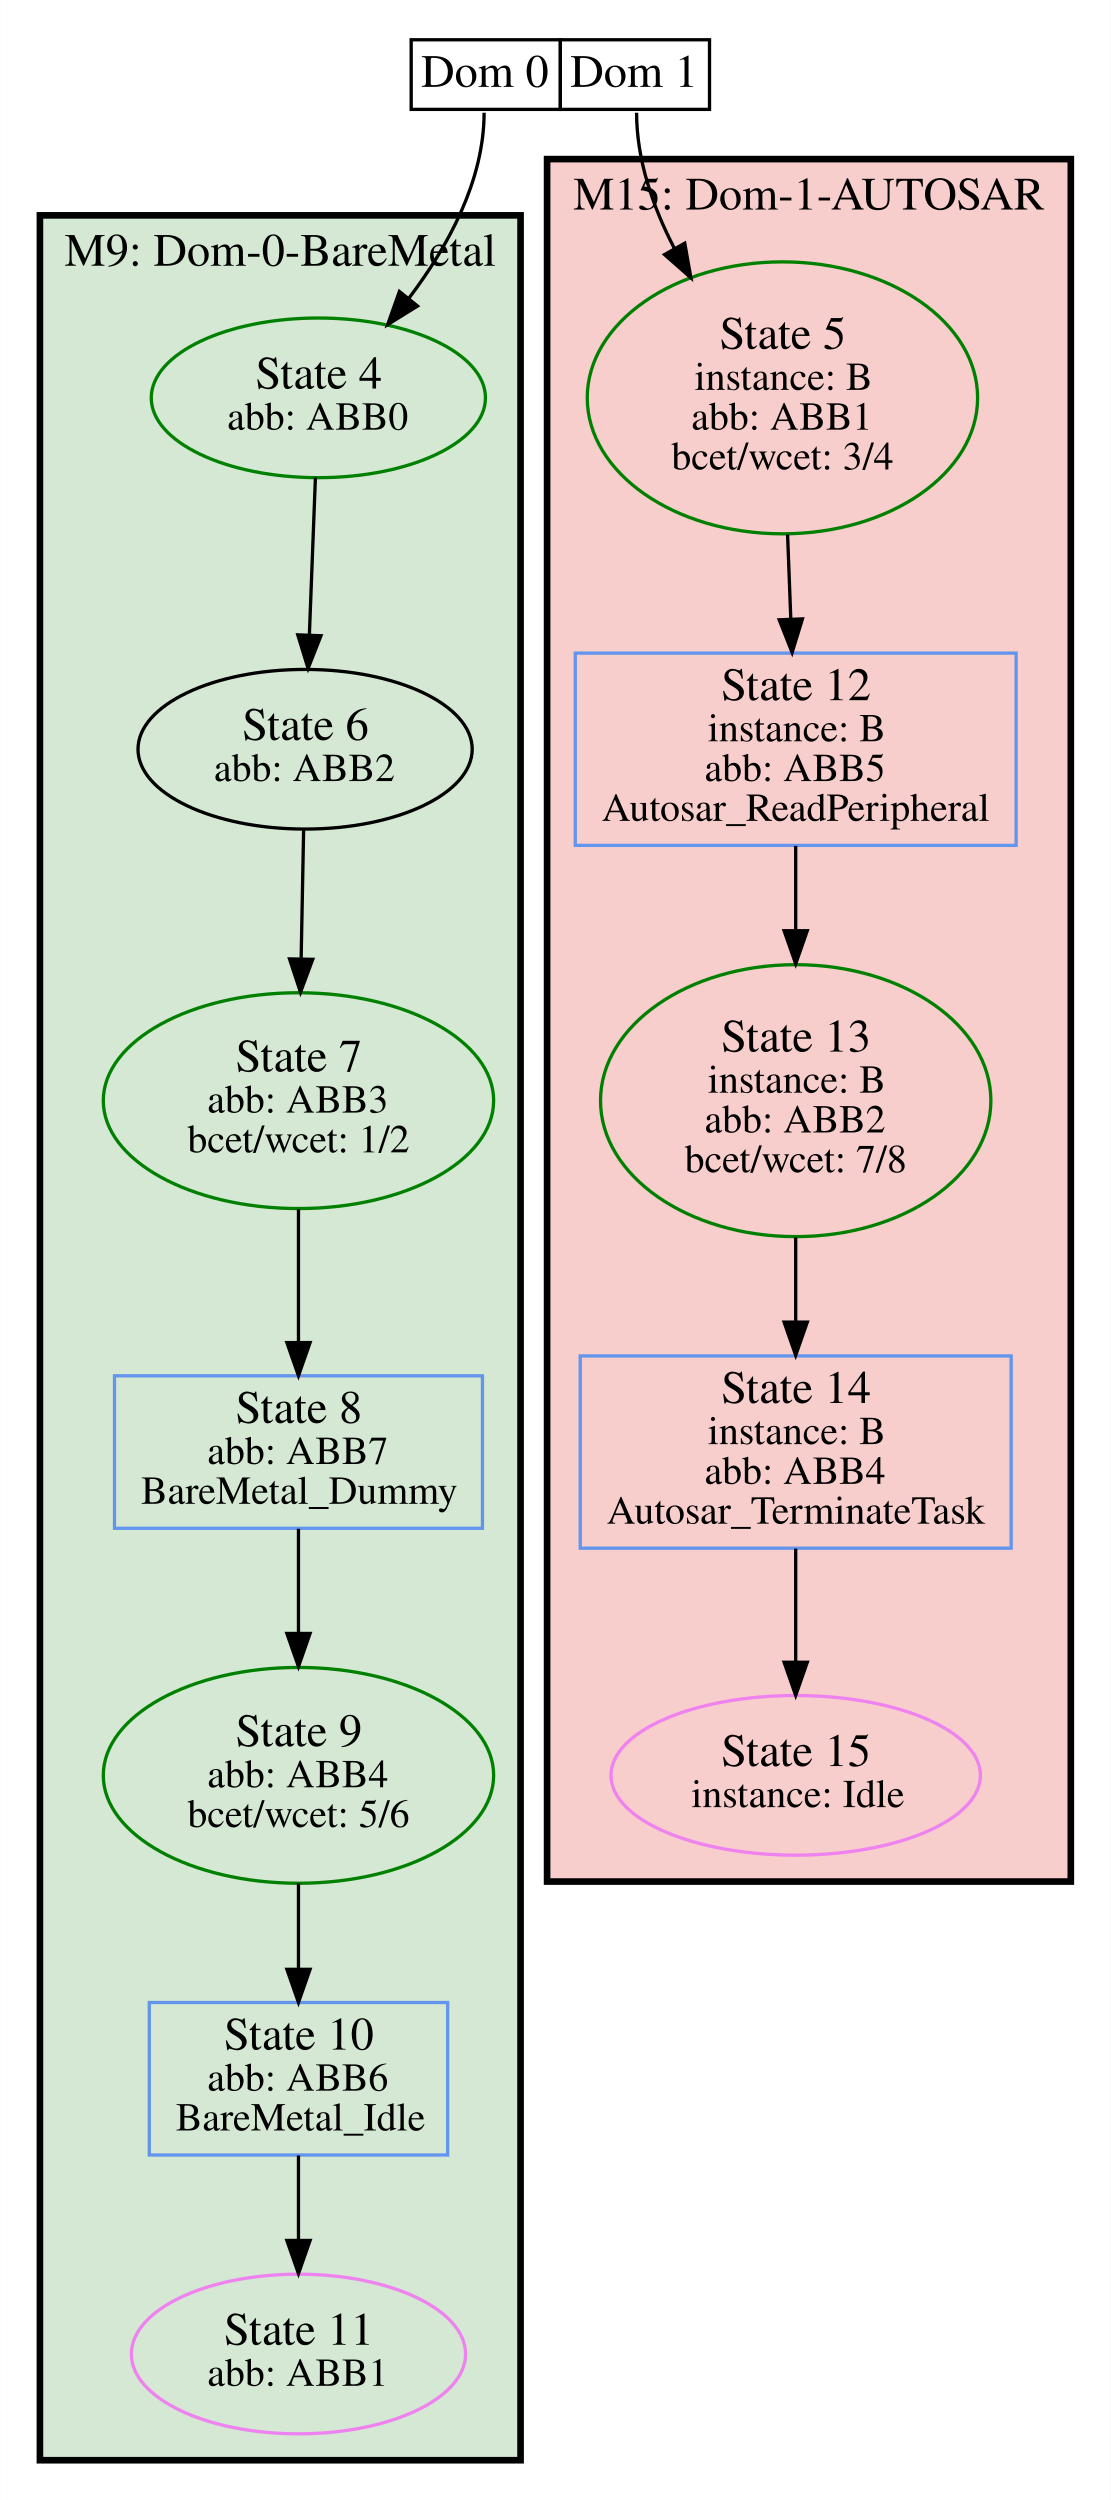
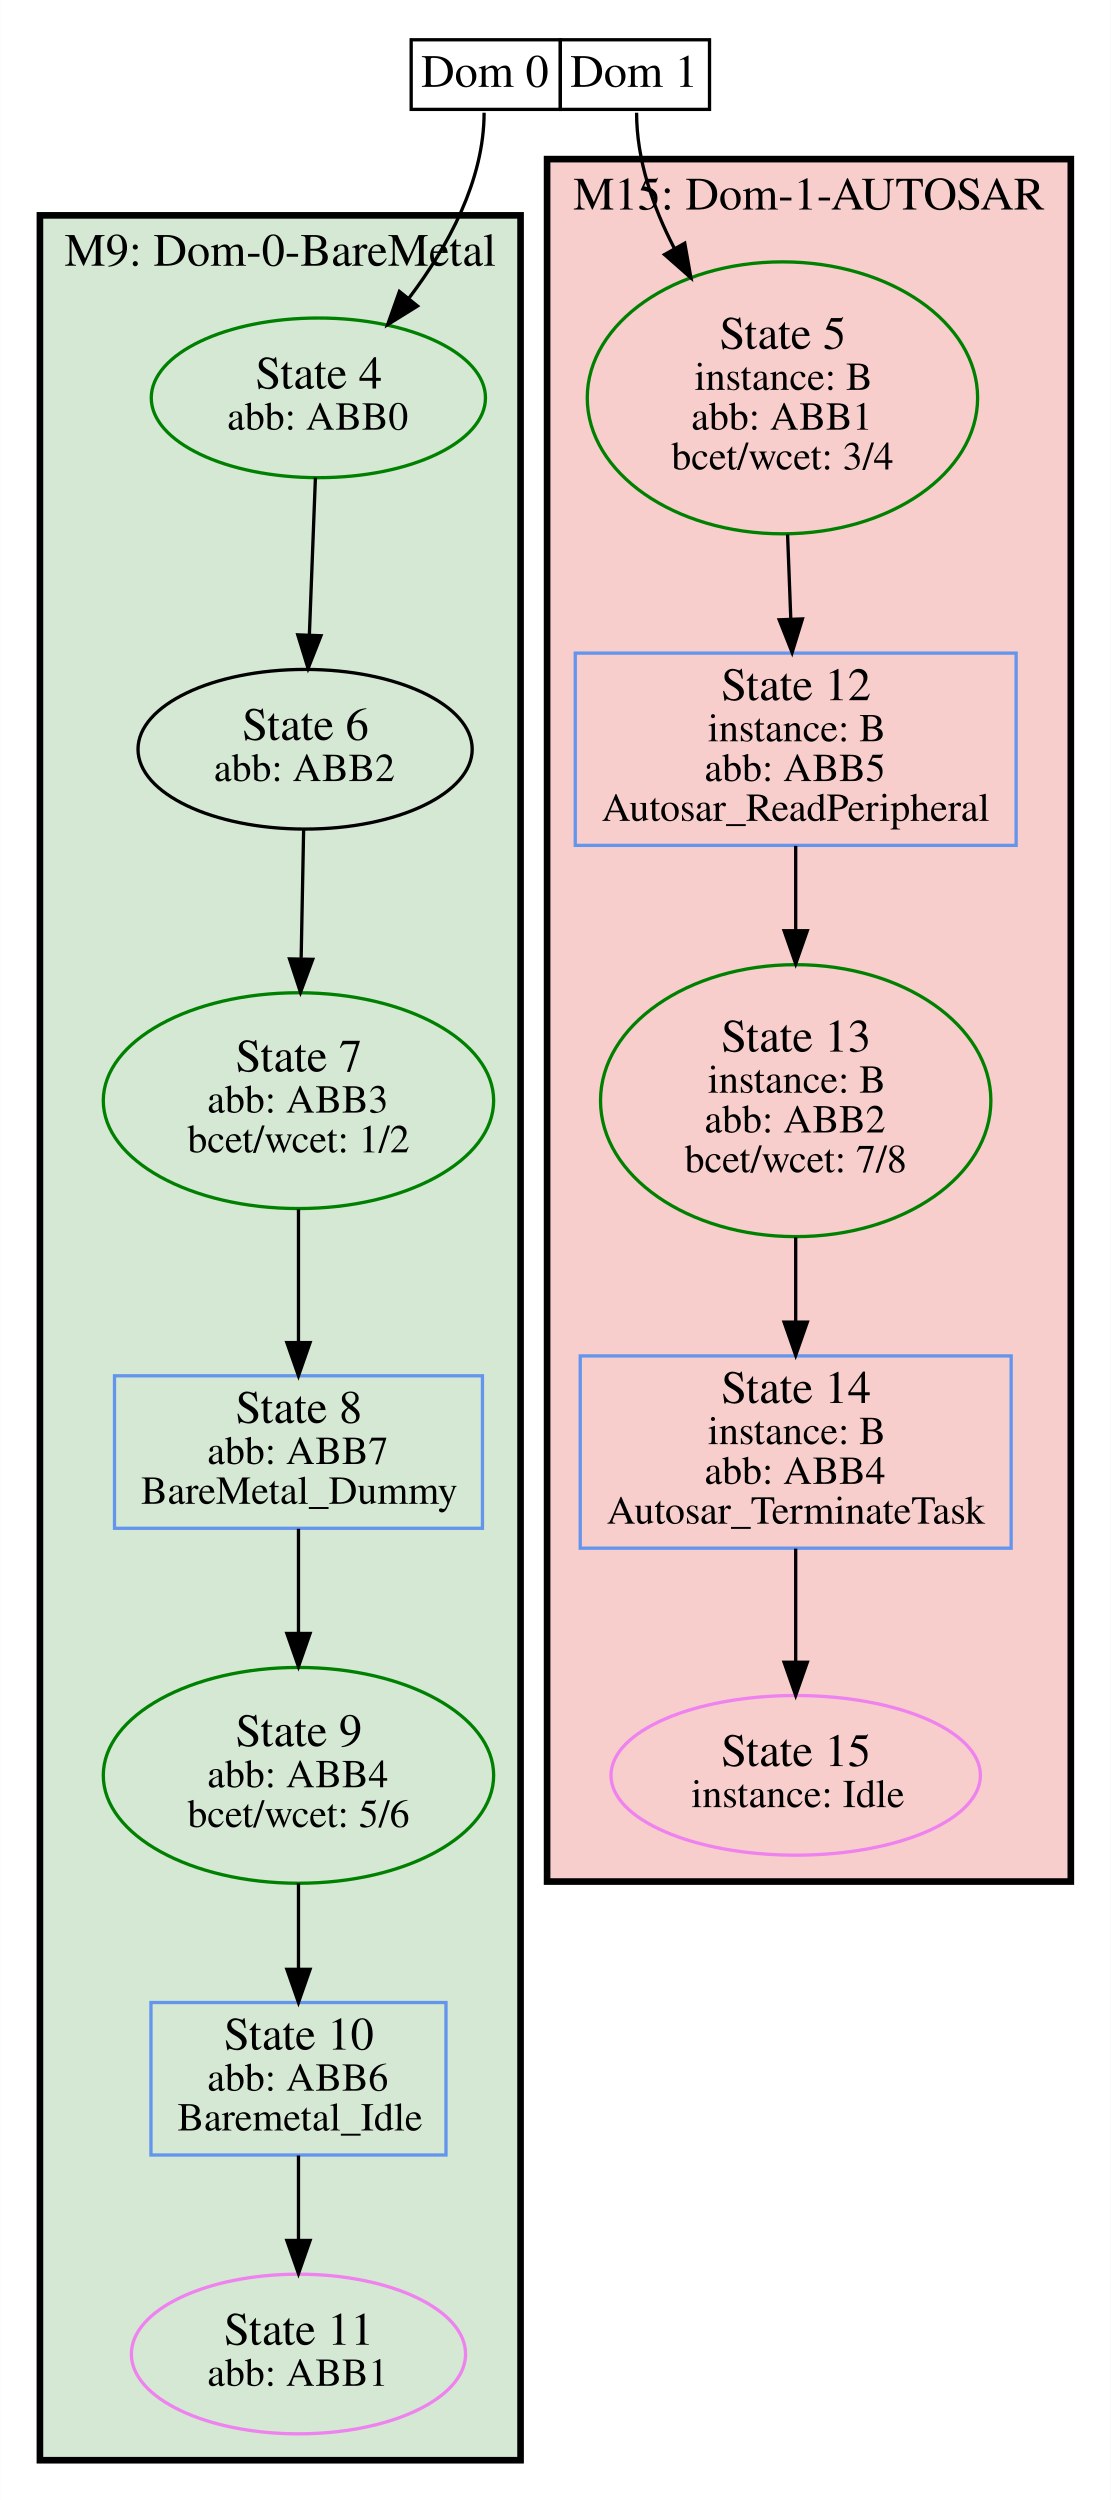
<svg xmlns="http://www.w3.org/2000/svg" xmlns:xlink="http://www.w3.org/1999/xlink" width="335pt" height="754pt" viewBox="0.00 0.00 335.00 754.19">
  <g id="graph0" class="graph" transform="scale(1 1) rotate(0) translate(4 750.19)">
    <polygon fill="white" stroke="transparent" points="-4,4 -4,-750.19 331,-750.19 331,4 -4,4" />
    <g id="clust1" class="cluster">
      <polygon fill="#d5e8d4" stroke="black" stroke-width="2" points="8,-8 8,-685.22 153,-685.22 153,-8 8,-8" />
      <text text-anchor="middle" x="80.5" y="-670.02" font-family="Times,serif" font-size="14.00">M9: Dom-0-BareMetal</text>
    </g>
    <g id="clust2" class="cluster">
      <polygon fill="#f8cecc" stroke="black" stroke-width="2" points="161,-182.57 161,-702.19 319,-702.19 319,-182.57 161,-182.57" />
      <text text-anchor="middle" x="240" y="-686.99" font-family="Times,serif" font-size="14.00">M15: Dom-1-AUTOSAR</text>
    </g>
    <g id="node1" class="node">
      <g id="a_node1">
        <a xlink:title="1">
          <polygon fill="none" stroke="black" points="120,-717.19 120,-738.19 165,-738.19 165,-717.19 120,-717.19" />
          <text text-anchor="start" x="123" y="-723.99" font-family="Times,serif" font-size="14.00">Dom 0</text>
          <polygon fill="none" stroke="black" points="165,-717.19 165,-738.19 210,-738.19 210,-717.19 165,-717.19" />
          <text text-anchor="start" x="168" y="-723.99" font-family="Times,serif" font-size="14.00">Dom 1</text>
        </a>
      </g>
    </g>
    <g id="node2" class="node">
      <g id="a_node2">
        <a xlink:title="2">
          <ellipse fill="none" stroke="green" cx="92" cy="-630.17" rx="50.41" ry="24.08" />
          <text text-anchor="start" x="73" y="-632.97" font-family="Times,serif" font-size="14.00">State 4</text>
          <text text-anchor="start" x="64.5" y="-620.57" font-family="Times,serif" font-size="12.00">abb: ABB0</text>
        </a>
      </g>
    </g>
    <g id="edge1" class="edge">
      <path fill="none" stroke="black" d="M142,-716.19C142,-695.67 131.05,-675.74 119.4,-660.34" />
      <polygon fill="black" stroke="black" points="121.91,-657.87 112.91,-652.27 116.45,-662.26 121.91,-657.87" />
    </g>
    <g id="node9" class="node">
      <g id="a_node9">
        <a xlink:title="10">
          <ellipse fill="none" stroke="green" cx="232" cy="-630.17" rx="58.88" ry="41.02" />
          <text text-anchor="start" x="213" y="-644.97" font-family="Times,serif" font-size="14.00">State 5</text>
          <text text-anchor="start" x="205.5" y="-632.57" font-family="Times,serif" font-size="12.00">instance: B</text>
          <text text-anchor="start" x="204.5" y="-620.57" font-family="Times,serif" font-size="12.00">abb: ABB1</text>
          <text text-anchor="start" x="198.5" y="-608.57" font-family="Times,serif" font-size="12.00">bcet/wcet: 3/4</text>
        </a>
      </g>
    </g>
    <g id="edge2" class="edge">
      <path fill="none" stroke="black" d="M188,-716.19C188,-702.01 192.88,-687.84 199.4,-675.25" />
      <polygon fill="black" stroke="black" points="202.53,-676.82 204.38,-666.39 196.43,-673.39 202.53,-676.82" />
    </g>
    <g id="node3" class="node">
      <g id="a_node3">
        <a xlink:title="3">
          <ellipse fill="none" stroke="black" cx="88" cy="-524.16" rx="50.41" ry="24.08" />
          <text text-anchor="start" x="69" y="-526.96" font-family="Times,serif" font-size="14.00">State 6</text>
          <text text-anchor="start" x="60.5" y="-514.56" font-family="Times,serif" font-size="12.00">abb: ABB2</text>
        </a>
      </g>
    </g>
    <g id="edge3" class="edge">
      <path fill="none" stroke="black" d="M91.11,-606.09C90.58,-592.18 89.89,-574.23 89.29,-558.77" />
      <polygon fill="black" stroke="black" points="92.78,-558.4 88.9,-548.54 85.79,-558.67 92.78,-558.4" />
    </g>
    <g id="node4" class="node">
      <g id="a_node4">
        <a xlink:title="4">
          <ellipse fill="none" stroke="green" cx="86" cy="-418.15" rx="58.88" ry="32.55" />
          <text text-anchor="start" x="67" y="-426.95" font-family="Times,serif" font-size="14.00">State 7</text>
          <text text-anchor="start" x="58.5" y="-414.55" font-family="Times,serif" font-size="12.00">abb: ABB3</text>
          <text text-anchor="start" x="52.5" y="-402.55" font-family="Times,serif" font-size="12.00">bcet/wcet: 1/2</text>
        </a>
      </g>
    </g>
    <g id="edge4" class="edge">
      <path fill="none" stroke="black" d="M87.56,-500.08C87.34,-488.65 87.06,-474.49 86.81,-461.22" />
      <polygon fill="black" stroke="black" points="90.3,-460.78 86.61,-450.85 83.3,-460.91 90.3,-460.78" />
    </g>
    <g id="node5" class="node">
      <g id="a_node5">
        <a xlink:title="5">
          <polygon fill="none" stroke="cornflowerblue" points="141.5,-335.14 30.5,-335.14 30.5,-289.14 141.5,-289.14 141.5,-335.14" />
          <text text-anchor="start" x="67" y="-320.94" font-family="Times,serif" font-size="14.00">State 8</text>
          <text text-anchor="start" x="58.5" y="-308.54" font-family="Times,serif" font-size="12.00">abb: ABB7</text>
          <text text-anchor="start" x="38.5" y="-296.54" font-family="Times,serif" font-size="12.00">BareMetal_Dummy</text>
        </a>
      </g>
    </g>
    <g id="edge5" class="edge">
      <path fill="none" stroke="black" d="M86,-385.38C86,-372.68 86,-358.08 86,-345.34" />
      <polygon fill="black" stroke="black" points="89.5,-345.16 86,-335.16 82.5,-345.16 89.5,-345.16" />
    </g>
    <g id="node6" class="node">
      <g id="a_node6">
        <a xlink:title="6">
          <ellipse fill="none" stroke="green" cx="86" cy="-214.61" rx="58.88" ry="32.55" />
          <text text-anchor="start" x="67" y="-223.41" font-family="Times,serif" font-size="14.00">State 9</text>
          <text text-anchor="start" x="58.5" y="-211.01" font-family="Times,serif" font-size="12.00">abb: ABB4</text>
          <text text-anchor="start" x="52.5" y="-199.01" font-family="Times,serif" font-size="12.00">bcet/wcet: 5/6</text>
        </a>
      </g>
    </g>
    <g id="edge6" class="edge">
      <path fill="none" stroke="black" d="M86,-288.98C86,-279.63 86,-268.41 86,-257.59" />
      <polygon fill="black" stroke="black" points="89.5,-257.42 86,-247.42 82.5,-257.42 89.5,-257.42" />
    </g>
    <g id="node7" class="node">
      <g id="a_node7">
        <a xlink:title="7">
-           <polygon fill="none" stroke="cornflowerblue" points="131,-146.08 41,-146.08 41,-100.08 131,-100.08 131,-146.08" />
+           <polygon fill="none" stroke="cornflowerblue" points="130.5,-146.08 41.5,-146.08 41.5,-100.08 130.5,-100.08 130.5,-146.08" />
          <text text-anchor="start" x="63.5" y="-131.88" font-family="Times,serif" font-size="14.00">State 10</text>
          <text text-anchor="start" x="58.5" y="-119.48" font-family="Times,serif" font-size="12.00">abb: ABB6</text>
-           <text text-anchor="start" x="49" y="-107.48" font-family="Times,serif" font-size="12.00">BareMetal_Idle</text>
+           <text text-anchor="start" x="49.5" y="-107.48" font-family="Times,serif" font-size="12.00">Baremetal_Idle</text>
        </a>
      </g>
    </g>
    <g id="edge7" class="edge">
      <path fill="none" stroke="black" d="M86,-182.05C86,-173.69 86,-164.67 86,-156.28" />
      <polygon fill="black" stroke="black" points="89.5,-156.1 86,-146.1 82.5,-156.1 89.5,-156.1" />
    </g>
    <g id="node8" class="node">
      <g id="a_node8">
        <a xlink:title="8">
          <ellipse fill="none" stroke="violet" cx="86" cy="-40.04" rx="50.41" ry="24.08" />
          <text text-anchor="start" x="63.5" y="-42.84" font-family="Times,serif" font-size="14.00">State 11</text>
          <text text-anchor="start" x="58.5" y="-30.44" font-family="Times,serif" font-size="12.00">abb: ABB1</text>
        </a>
      </g>
    </g>
    <g id="edge8" class="edge">
      <path fill="none" stroke="black" d="M86,-99.94C86,-92.08 86,-83.04 86,-74.45" />
      <polygon fill="black" stroke="black" points="89.5,-74.29 86,-64.29 82.5,-74.29 89.5,-74.29" />
    </g>
    <g id="node10" class="node">
      <g id="a_node10">
        <a xlink:title="11">
          <polygon fill="none" stroke="cornflowerblue" points="302.5,-553.16 169.5,-553.16 169.5,-495.16 302.5,-495.16 302.5,-553.16" />
          <text text-anchor="start" x="213.5" y="-538.96" font-family="Times,serif" font-size="14.00">State 12</text>
          <text text-anchor="start" x="209.5" y="-526.56" font-family="Times,serif" font-size="12.00">instance: B</text>
          <text text-anchor="start" x="208.5" y="-514.56" font-family="Times,serif" font-size="12.00">abb: ABB5</text>
          <text text-anchor="start" x="177.5" y="-502.56" font-family="Times,serif" font-size="12.00">Autosar_ReadPeripheral</text>
        </a>
      </g>
    </g>
    <g id="edge9" class="edge">
      <path fill="none" stroke="black" d="M233.55,-588.96C233.87,-580.6 234.21,-571.81 234.52,-563.52" />
      <polygon fill="black" stroke="black" points="238.03,-563.48 234.92,-553.35 231.03,-563.21 238.03,-563.48" />
    </g>
    <g id="node11" class="node">
      <g id="a_node11">
        <a xlink:title="12">
          <ellipse fill="none" stroke="green" cx="236" cy="-418.15" rx="58.88" ry="41.02" />
          <text text-anchor="start" x="213.5" y="-432.95" font-family="Times,serif" font-size="14.00">State 13</text>
          <text text-anchor="start" x="209.5" y="-420.55" font-family="Times,serif" font-size="12.00">instance: B</text>
          <text text-anchor="start" x="208.5" y="-408.55" font-family="Times,serif" font-size="12.00">abb: ABB2</text>
          <text text-anchor="start" x="202.5" y="-396.55" font-family="Times,serif" font-size="12.00">bcet/wcet: 7/8</text>
        </a>
      </g>
    </g>
    <g id="edge10" class="edge">
      <path fill="none" stroke="black" d="M236,-495.01C236,-487.14 236,-478.34 236,-469.6" />
      <polygon fill="black" stroke="black" points="239.5,-469.42 236,-459.42 232.5,-469.42 239.5,-469.42" />
    </g>
    <g id="node12" class="node">
      <g id="a_node12">
        <a xlink:title="13">
          <polygon fill="none" stroke="cornflowerblue" points="301,-341.14 171,-341.14 171,-283.14 301,-283.14 301,-341.14" />
          <text text-anchor="start" x="213.5" y="-326.94" font-family="Times,serif" font-size="14.00">State 14</text>
          <text text-anchor="start" x="209.5" y="-314.54" font-family="Times,serif" font-size="12.00">instance: B</text>
          <text text-anchor="start" x="208.5" y="-302.54" font-family="Times,serif" font-size="12.00">abb: ABB4</text>
          <text text-anchor="start" x="179" y="-290.54" font-family="Times,serif" font-size="12.00">Autosar_TerminateTask</text>
        </a>
      </g>
    </g>
    <g id="edge11" class="edge">
      <path fill="none" stroke="black" d="M236,-376.94C236,-368.57 236,-359.79 236,-351.49" />
      <polygon fill="black" stroke="black" points="239.5,-351.33 236,-341.33 232.5,-351.33 239.5,-351.33" />
    </g>
    <g id="node13" class="node">
      <g id="a_node13">
        <a xlink:title="14">
          <ellipse fill="none" stroke="violet" cx="236" cy="-214.61" rx="55.72" ry="24.08" />
          <text text-anchor="start" x="213.5" y="-217.41" font-family="Times,serif" font-size="14.00">State 15</text>
          <text text-anchor="start" x="204.5" y="-205.01" font-family="Times,serif" font-size="12.00">instance: Idle</text>
        </a>
      </g>
    </g>
    <g id="edge12" class="edge">
      <path fill="none" stroke="black" d="M236,-282.99C236,-272.32 236,-260.06 236,-248.95" />
      <polygon fill="black" stroke="black" points="239.5,-248.73 236,-238.73 232.5,-248.73 239.5,-248.73" />
    </g>
  </g>
</svg>
